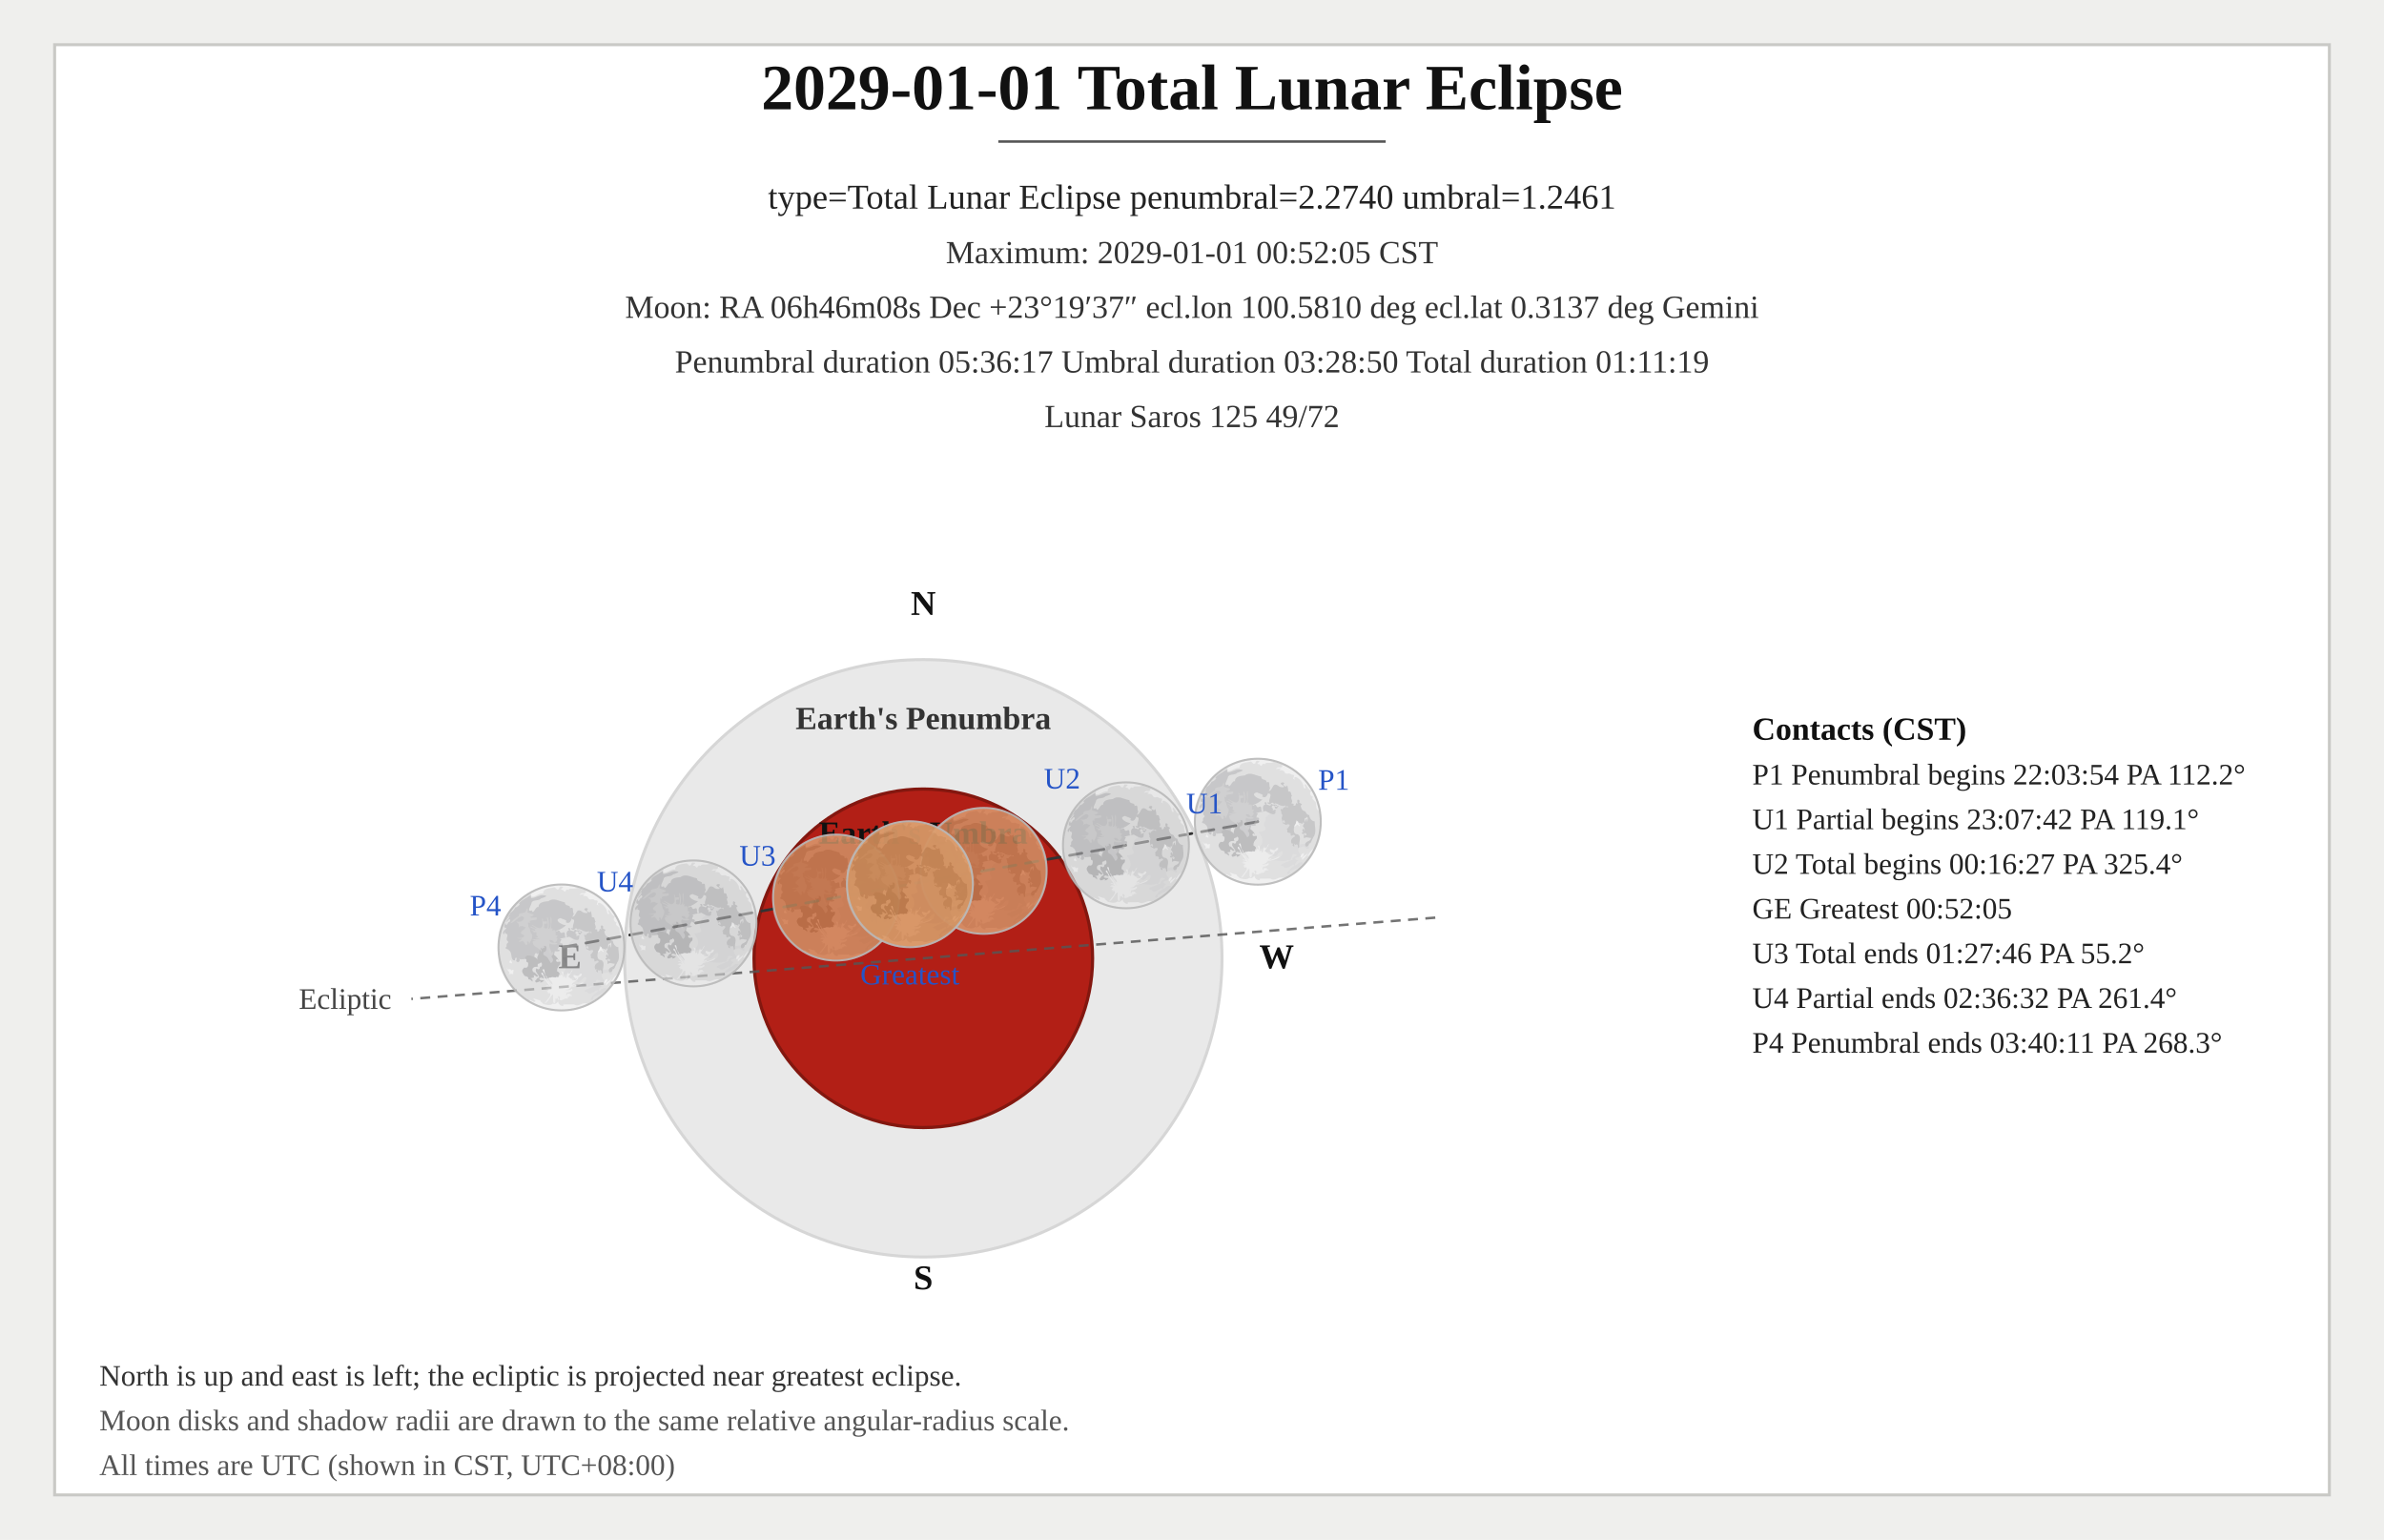
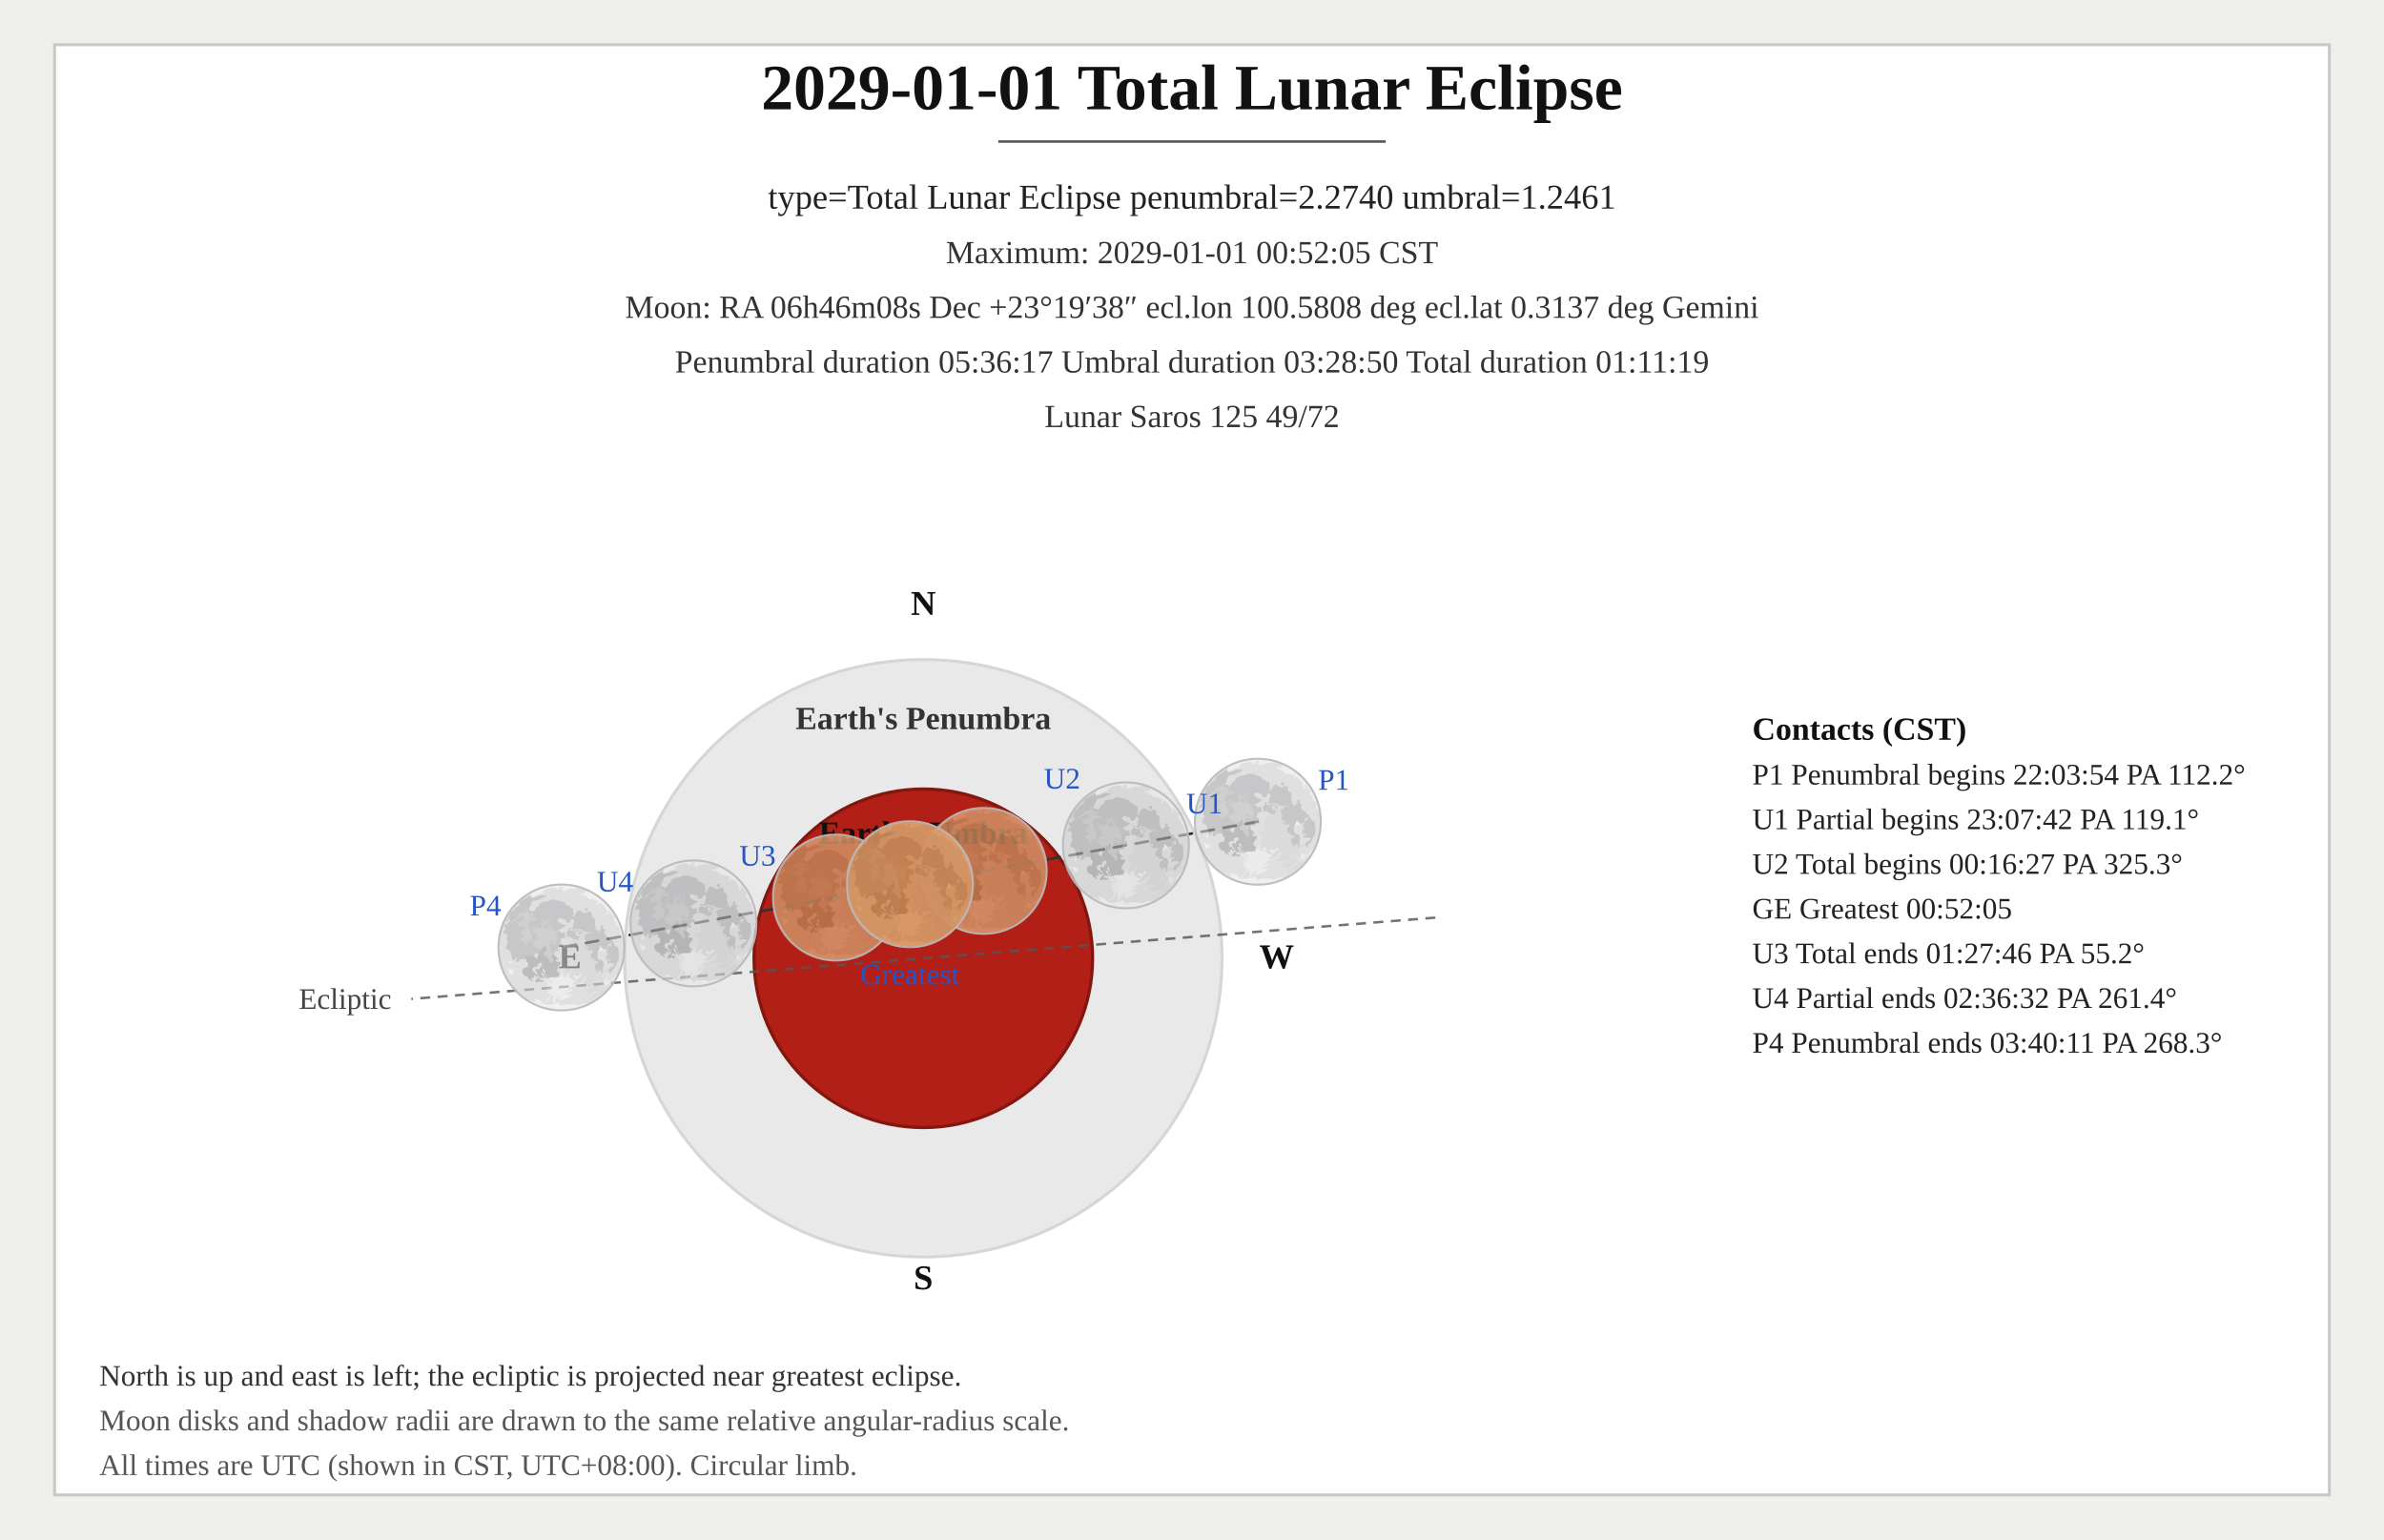
<svg xmlns="http://www.w3.org/2000/svg" width="960" height="620" viewBox="0 0 960 620">
  <defs>
    <symbol id="le-moon" viewBox="32.3 29.56 686 686">
      <ellipse cx="376.79" cy="372.19" rx="343.77" ry="337.2" fill="#d1d1d2" />
      <path d="m600.34,514.65c-22.16,21.41 34.41,42.64-7.59,51.61-22.35,4.73-12.07,16.74 5.03,15.45-12.85,4.96-34.43,44.65-8.06,21.81 10.19,-15.56 50.67,-13.6 22.18,4.86-15.54,18.68-41.36,24.36-63.63,33.82 10.85,22.1-29.61,20.26-6.85,.1 8.22,-12.16 18.38,-21.22 30.8,-28.17 7.9,-30.1-42.8,34.04-57.56,1.36-45.11,-5.94 33.33,-27.84 49.99,-36.39-7.68,-20.14 44.44,-22.46 11.59,-28.93-20.94,-11.34-7.91,40.7-37.21,32.05-31.28,13.88-63.22,-5.64-93.21,5.68 23.3,-12.4 67.59,-17.02 63.98,-53.53-25.62,-3.77-29.05,44.1-55.83,21.37-11.72,5.36-4.04,-27.04-25,-15.44-23.18,.47-10.84,-21.73-10.6,-28.63-14.76,5.76-44.68,18.79-27.2,-9.8 20.03,-25.77 2.41,-52.7-11.31,-73.47 12.78,-5.39 49.84,-1.59 32.39,-29.87-12.84,-21.3 10.88,-27.67 4.71,-49.06 23.06,-26.72 64.3,-35.96 74.37,-74.64 26.29,-15.26 59.64,9.36 40.25,38.95-21.14,40.84 27.32,62.87 30.89,97.82 5.18,29.78 28.72,58.86 41.4,84.59 22.78,-6.56 54.68,-8.45 49.36,24.72-14.62,5.92-23.02,-22.72-42.19,-8-3.31,.65-8.02,-1.33-10.68,1.76z" fill="#c4c4c7" />
      <path d="m344.82,282.03c19.67,-3.05 50.62,-22.82 54.93,-31.15-16.55,2.1-73.12,-28.31-28.78,-38.23 12.08,7.86 41.81,10.92 27.17,21.93 30.2,19.16 33.03,-27.5 44.71,-44.68-10.41,-16.61 3.71,-41.5-20.14,-31.56 1.34,-22.79-27.95,-5.62-28.68,-31.82-31.27,-4.65-59.58,-28.09-89.52,-6.18-24.02,2.29-54.73,5.42-53.96,32.16-16.66,-7.46-28.18,47.29-36.73,17.74-32.55,12.43-.04,-30.68-.71,-42.87 9.95,-16.65 36.62,-5.99 51.36,-21.75 14.71,-5.27 48.6,-14.39 12.23,-17.47-23.57,-2.92-42.86,15.85-65.78,15.31-6.88,-12.53 4.5,-22.17-15.7,-8.63-16.22,12.47-49.51,25.53-51.97,42.18 18.86,-10.29-13.77,22.71-18.31,15.83-11.66,19-11.16,18.98-30,32.65.63,13.16-29.59,35.33-21,40.4 4.08,-11.82 31.48,-39.49 13.23,-10.23-11.45,11.07-22.07,30.17-3.15,10.55 11.47,-20.23 18.45,8.49 3.15,8.67-4.99,8.67-15.03,27.09-15.43,4.45-10.21,7.36-12,31.89 3.53,25.98-1.07,10.84-27.27,19.13-14.3,35.94 11.18,-9.5 6.49,-28.24 9.56,-4.24 27.35,5.18-8.14,28.47 14.89,43.54 1.31,10.96-12.26,6.15-8.29,25.61-19.15,18.61 13.64,12.88 10.91,21.55 22.99,9.63 6.23,58.8 34.06,55.02-1.4,-24.25 17.79,-13.96 6.11,.87 7.4,21.34 31.36,.4 13.56,-14.89 6.85,9.2 15.15,11.23 16.13,7.9 9.47,3.85 34.73,-11.33 25.64,11.72 14.45,15.23 60.39,38.79 61.13,25.69-.68,-19.03 10.09,-11.15 18.03,-19.07 17.9,-1.9 2.49,27.39-4.37,27.95-4.63,17.03-13.37,8.77-18.6,3.43-5.48,12.24 26.55,15.21-3.24,12.29-1.56,18.3 33.53,-18.35 44.74,-25.38 24.99,-21.86 53.75,-45.52 58.31,-80.29 16.42,4 42.59,-2.21 13.64,-10.33 9.82,-8.3 8.92,-32.76 23.04,-10.63 10.31,-14.3 7.83,-24.08-7.55,-21.89-3.71,-15.34 17.71,-22.14-2.83,-23.67 18.19,-7.16 29.49,-5.89 52.3,-12.08 14.49,7.97 50.17,31.82 54.15,6.11-6.84,-12.19 16.62,-13.73-8.73,-13.1-7.57,12.24-12.05,-8.89 2.48,-5.86-26.95,1.66-10.77,-30.58 2.33,-10.95-6.46,13.38 13.7,15.88 15.27,2.84 10.45,-5.35-2.09,-18.85-3.19,-2.69-13.73,4.44-16.96,-14.75-.99,-2.71-.25,-19.53-17.25,.63-32.16,-14.73-1.7,19.87-8.15,8.01-24.78,6.12 5.21,-22.57-23.68,-11.01-3.93,-2.15-17.95,5.91-17.78,20.84-12.9,37.18-22.95,15.03 2.46,-38.76-27.72,-21.03-15.86,3.5-4.83,-23.27-26.93,-8.89zm-92.68,122.96c-12.08,7.8-1.89,43.58-15.76,23.32-19.13,3.33-.61,-42.36 6.19,-18.37 1.66,-3.78 5.83,-5.23 9.57,-4.95z" fill="#8d8d90" />
      <path d="m177.15,431.37c16.52,7.29-2.62,20.1 17.4,21.47-.28,15.74 1.52,35-21.76,29.18-13.87,13.27-14.94,22.21-3.37,37.26 4.49,17.2 27.63,3.9 26.4,27.14 12.51,-.28 15.63,7.61 22.3,12.55-.66,-11.96 1.35,-13.72-11.65,-18.38 4.82,-3.52 28.75,.93 16.7,-15.56 13.09,-5.72 13.85,16.36 25.6,2.4-13.11,-11.29-18.46,-21.79-27.95,-20.96-14.52,-26.51 13.08,-30.27 28.82,-30.57-11.38,-5.37-1.41,-20.67 7.5,-15.91 7.8,-24.78 24.79,23.25 1.89,17.25-.75,18.73-13.84,18.44-19.26,9.07-15.37,19.61 16.42,32.38 13.96,51.8-13.14,-4.27-15.34,17.92-20.69,12.89-3.3,32.39 36.82,-10.85 26.86,13.26 9.42,-2.55 13.62,-2.51 20.57,-13.39-19.34,1.96-36.4,-4.75-16.96,-14.64 1.43,.49 36.72,12.75 32.42,5.06 16.04,-5.45 41.24,-8.68 47.52,-5.2 2.42,-11.17 21.37,10.65 16.22,-12.16 15.26,-7.3-4.36,-22.5-7.86,-20.96-2.02,-13.46 3.84,-26.26 17.09,-37.84 4.37,-21.05-.6,-14.45-16.22,-13.68-16.97,-6.64 4.02,-26.2 4.8,-6.11 9.04,-15.33-48.35,-49.68-27.21,-37.65-36.73,16.84-16.56,-64.08-56.23,-43.37-22.97,11.64-16.69,36.95-23.75,54.01-14,2.68 3.97,35.99-11.25,14.67-10.03,-10.57-56.93,-31.4-61.9,-1.63z" fill="#6e6e73" />
      <path d="m432.85,205.91c26.37,.2 18.55,-52.43 53.27,-29.69 10.67,13.12 51.24,12.08 20.09,-4.37-20.91,-13.57 18.51,-19.07 12.39,-6.35-13.96,3.23 10.96,27.51 17.02,7.8 1.67,11.93 6.09,20.06 5.22,34.98 21,-3.1 11.65,14.43 20.94,23.78-14.69,10.34 10.89,27.62-4.35,39.27 4.81,6.15 19.53,-2.22 10.81,12.25 22.58,9.86 6.8,-24.27 25.69,-7.96-7.42,-14.96-3.87,-34.67 10.09,-15.56-14.62,16.23 26.7,10.51 4.37,25.33 4.34,17.28 7.85,27.2 24.89,30.57 5.12,7.67 7.12,18.37 22.27,21.08.62,15.21 15.09,35.23 29.76,33.46-1.15,25.06 12.03,60.04-7.05,86.06-8.4,12.42-14.59,41.19-23.58,33.19.66,18.74-23.86,26.98-21.5,5.21 5.38,-20.19 27.65,-11.71 32.52,-33.59-16.32,.07-25.54,-9.25-38.29,2.04-3.59,-8.3-1.45,-30.77 6.87,-21.9-16.57,11.74 22.39,5.47-2.11,-7.93-15.76,18.31-26.97,-10.46-4.57,-2.35-23.09,-9.87 2.39,-35.01 1.13,-8.21 10.22,-15.64-16.71,-25.5-5.84,-31.26 6.7,-13.93 21.02,-57.65 19.56,-18.17 8.66,-8.26 4.9,-39.36-3.39,-21.66-20.54,-2.77 2.07,38.03-20.5,24.3 8.34,18.62-17.02,-4.12-23.58,3.11-.89,-14.28-17.23,-20.97-10.17,-.51-15.13,14.65-23.67,63.45 7.25,62.31 25.89,14.39 3.55,45.01 9.34,69.56-14.6,20.55 2.23,-27.62-22.78,-11.41-17.2,-25.6 7.9,24.54-13.02,3.55-6.77,-4.71 14.22,-17.27-4.37,-9.61-13.37,-19.6 3.22,-35.65 17.14,-40.12-8.21,-24.63-25.11,15.38-24.38,-16.99-10.27,-6.41-22.87,2.03-17.22,-20.61-19.47,5.28 36.25,-31.76-1.59,-28.72-4.06,8.57-18.53,-4.24-26.16,-6.9 4.86,-14.56 14.84,14.21 13.79,-8.92-13.06,-22.49-11.54,21.37-15.71,-8.97-7.85,-14.22 11.77,-21.74-5.25,-35.57 9.44,-2.25-15.74,-31.77 6.99,-20.96 2.78,-7.2 14.45,-19.09 29.69,-10.48 6.03,-16.49-19.72,4.48-13.35,-11.71-24.56,15.52-55.95,-26.58-61.76,-3.14-.62,-11.92-10.56,-16.77-20.22,-2.8-11.82,.9-26.6,-14.97-4.58,-8.88-7.37,-18.3 20.68,-49.19-5.46,-49.2-1.3,-4.25-3.51,-9.2-.31,-13.35z" fill="#8b8b8e" />
      <path d="m328.32,596.48c-18.18,-25.27-39.92,-47.98-51.68,-77.34-7.81,-22.48-19.26,-1.34-1.44,5.65 5.35,23.26 39.36,62.68 44.7,67.11-6.61,-19.42-51.66,-12.24-14.25,-6.96 34.57,15.21-41.5,-3.72-.99,10.4-4.2,-1.71-29.63,-.74-5.6,4.34 24.38,2.42-20.16,15.32 6.67,17.16-15.87,14.67 14.04,-3.79 7.85,8.13 12.8,6.92-31.44,46.86-28.52,53.49 20.27,-9.82 31.54,-45.27 44.49,-50.06 3,15.34-4.03,43.79 7.28,49.55 12.28,-6.31-1.41,-47.08 13.58,-22.56-3.07,-25.18 16.42,24.64 9.8,-4.46-15.2,-24.89 19.78,-10.13 3.2,4.62 13.58,13.39 24.19,-8.25 41.5,-4.85 17.78,-7.39-10.97,-12.37 12.29,-8.03-7.42,-12.84 35.24,2.76 7.74,-11.97.63,-11.56-13.28,-.42-16.5,-7.11-3.06,15.84-13.26,11.96-3.68,-5.59-2.6,-4.39-32.49,.66-7.75,-2.96 15.56,9.53 53.23,-13.32 32.23,-16.95-2.31,12.22-54.51,5.81-18.45,3.66 16.79,-5.41 11.47,-16.53 27.45,-15.76 16.61,-2.94 58.2,-15.15 54.73,-24.95-17.57,11.16-63.33,29.06-69.55,20.63 18.22,5.63 40.66,-18.57 8.99,-5.22-5.38,-13.2 42.67,-25.31 33.36,-42.52 19.53,3.8 30.17,-29.75 8.63,-15.6-7.6,25.35-37.86,-12.27-33.17,13.74 7.4,2.98 11.28,19.08 18.14,6.78 2.01,17.62-30.84,17.33-27.94,4.85-11.24,.17-10.18,-11.36-21.49,-10.67 11.4,-7.24 40.01,-61.63 18.01,-29.6-2.8,15.56-20.25,18.01-16.23,4.76-8.68,10.83-8.71,52.53-18.52,20.59-21.75,23.83 3.13,-27.85-13.03,-23.06-16.46,-20.36 15.98,36.25-6.69,14.18-9.55,13.61-15.96,16.51-26.39,14.62-4.5,7.89-22.94,-6.93-30.34,3.77-27.36,-4.97 17.64,29.73 6.86,25.25 17.59,34.22-29.04,-16.72-28.43,-33.38-16.48,-5.3-6.19,-52.29-22.98,-36.28 12.25,20.85 21.32,45.83 34.48,67.24 14.42,12.01 26.57,34.15 5.88,9.14-7.63,-10.17-25.65,-29.2-8.37,-6.32 8.54,10.28 18.86,20.51 24.12,32.57z" fill="#f2f2f3" />
      <path d="m78.28,480.13c3.67,26.5 14.4,-1.26 25.24,17.71 19.82,-13.48 5.65,10.83 9.35,20.95-11.84,-5.81-24.82,.34-29.36,2.39 23.89,-13.39-9.46,-20.16-5.24,-41.05zm16.59,-42.79c10.51,12.52 19.81,30.1-.87,17.47-11.01,4.18 8.25,-13.79.87,-17.47zM508.16,61.57c66.87,27.44 124.69,76.74 161.57,138.98-21.69,9.51-33.64,-53.17-40.43,-24.41 16.19,17.44-5.29,23.14-6.01,-.31-1.49,-19.9-39.64,-58.49-49.71,-42.3 8.61,26.55-6.2,-7.19-6.72,11.44-.22,-16.69 18.88,-28.65-9.24,-29.17-15.02,-14.91-28.15,7.08-38.45,-16.1-8.6,-14.65-40.2,1.12-17.73,-16.76-14.85,-1.58-42.32,10.18-16.48,-6.15 12.49,1.06 27.45,2.43 23.2,-15.23zM210.24,76.89C286.45,35.06 378.79,23.19 462.75,46.43 445.94,59.61 419.32,43.32 413.82,59.62 392.72,47.24 402.4,84.92 383.55,59.32c-30.9,-.91 19.9,-17.58-7.65,-17.84-14.9,-5.41-12.72,20.38-16.19,12.77-9.25,13.18-16.5,-16.18-28.84,-7.59-22.72,3.82-57.03,4.83-55.06,32.59-23.69,-5.19-47.35,23.87-65.23,15.63 1.16,-5.94.52,-12.07-.35,-18zM712.58,314.44C705.4,275.7 692.92,236.78 670.84,204.05c-16.77,3.34-13,27.79 5.16,32.92-14.65,18.38 20.4,18.03 16.28,41.56 1.43,14.3 2.29,33.14 20.3,35.91zm-33.2,205.98c-4.18,4.95-26.15,46.36-34.14,37.3 11.01,-12.04 18.18,-31.02 34.14,-37.3zm-55.58,35.82c-20.44,32.5-21.93,-10.81 2.82,-11.74.19,4.11-1.49,7.96-2.82,11.74zm24.7,-22.23c4.14,20.49-42.03,25.88-30.57,46.05 12.17,-12.22 30.73,-27.02 30.57,-46.05zm-451.76,127.33c95.3,58.49 219.22,65.19 320.9,19.21-28.84,-15.79-46.28,20.26-73.89,1.96-18.49,.39-40.07,.56-58.55,.59 7.13,20.15-33.2,-.6-26.59,-16.59-9.53,6.89-14.96,18.95-29.78,11.86-13.92,12.89-39.26,6.15-53.44,1.25-3.38,-7.39-19.53,-13.04-14.9,-19.45-15.71,1.25-56.46,-23.78-27.18,2.32-3.97,20.03-28.05,-12.8-36.57,-1.16zM604.89,391.92c-14.03,-4.73-3.31,-33.12-21.83,-16.59 4.07,11.36-23.87,30.45.87,20.09 8.58,-21.08 18.86,14.92 20.96,-3.49z" fill="#fbfbfc" />
      <path d="m318.45,271.4c-.15,-20.92 6.69,-51.3-.28,-66.48-7.89,19.84 10.11,65.31-15.49,66.64 7.92,-16.9 2.96,-66.98-6.34,-63.63 1.23,17.58 17.8,79.02-16.7,56.77 7.37,-7.86-9.64,-26.22 14.81,-20.92 12.27,-29.11-27.76,1.33-19.49,-23.21-13.98,-23.54 6.75,33.21-7.32,40.2-12.22,22.77-51.19,-17.87-53.99,-9.45 9.27,5.11 42.62,26.75 13.8,16.98-14.73,-11.29-39.35,-13.19-11.16,-1.09 17.76,5.24 26.04,20.51.96,11.28-18.99,-2.06 26.37,8.62-.94,14.63 15.41,-2.85 30.01,-10.81 21.33,13.15 18.83,11.17 5.99,10.38-4.47,15.71 10.34,5.65 45.22,-5.02 16.48,4.22-9.39,5.82-53.67,-3.47-22.02,6.68 27.44,6.78-16.52,-4.54-7.49,16.31 4.24,25.23 39.79,23.93 45.64,49.38 6.92,-14-17.33,-39.18 4.26,-18.25 9.3,-10.61 16.25,2.57 10.77,-16.33 21.35,-3.28 12.99,38.56-2.06,33.21-7.7,17.21 5.7,20.06 12.85,23.88 13.15,8.61 27.89,43.31 26.36,36.44 17.01,-8.43 12.89,-25.76 1.51,-36.75 18.73,-5.38 6.07,-42.36 2.81,-14.44.41,-13.96-24.15,-48.81-8.35,-54.85 14.44,9.92 62.92,2.73 23.09,-5.76-18.61,10.46-42.88,-21.79-10.33,-11.84 14.35,21.63 21.34,6.06 27.49,-7.92-20.49,-9.22 16.81,-16.7-10.28,-20.14-2.36,-2.89 6.71,-32.17-13.16,-26.64-13.87,9.24 5.64,-23.15-12.33,-7.77z" fill="#a8a7aa" fill-opacity=".87" />
      <path d="m216.27,302.84c-16.91,-14.65-6.61,-33.19-21.45,-42.42 2.73,-16.88-10.61,-28.83 9.94,-20.7-15.42,-27.79 52.63,-4.22 33.19,-32.17-8.32,4.19-53,4.15-24.3,-4.27 31.84,-14.07-19.62,-13.66-24.58,-23.64 5.7,-10.61 1.37,-32.49-4.21,-10.48-5.54,24.87-45.67,6.82-41.89,32.59-14.41,5.15-49.49,37.21-42.27,38.95 22.17,-6.38 57.01,-56.88 71.46,-29.44-6.04,23.48-30.87,22.97-44.16,20.56 14.28,8.66 20.4,17.59 13.17,32.69 6.14,-4.35 16.86,-17.78 13.77,-.5 1.92,-21.87 15.57,3.51 26.28,-3.61-4.2,18.69-49.06,29.19-12.04,43.7 20.28,25.1-69.34,13.3-21.84,20.14 38.12,-3.46-25.86,20.07 5.55,16.56 19.8,-18.4 26.06,36.43 37.26,11.99-9.15,-20.88 10.81,-14.91 9.06,1.35 7.77,-16.13 19.5,-32.41 17.05,-51.29z" fill="#a8a7aa" fill-opacity=".87" />
      <ellipse cx="374.15" cy="373.46" rx="350.79" ry="347.28" fill="#cdcdcd" fill-opacity=".43" />
    </symbol>
  </defs>
  <rect width="100%" height="100%" fill="#efefed" />
  <rect x="22" y="18" width="916.000" height="584.000" fill="#ffffff" stroke="#c9c9c6" stroke-width="1.2" />
  <text x="480.000" y="44" fill="#111111" font-family="Georgia, 'Times New Roman', serif" font-size="26" font-weight="700" text-anchor="middle">2029-01-01 Total Lunar Eclipse</text>
  <line x1="402.000" y1="57" x2="558.000" y2="57" stroke="#555" stroke-width="1" />
  <text x="480.000" y="84.000" fill="#222" font-family="Georgia, 'Times New Roman', serif" font-size="14" text-anchor="middle">type=Total Lunar Eclipse  penumbral=2.2740  umbral=1.2461</text>
  <text x="480.000" y="106.000" fill="#333" font-family="Georgia, 'Times New Roman', serif" font-size="13" text-anchor="middle">Maximum: 2029-01-01 00:52:05 CST</text>
-   <text x="480.000" y="128.000" fill="#333" font-family="Georgia, 'Times New Roman', serif" font-size="13" text-anchor="middle">Moon: RA 06h46m08s  Dec +23°19′37″  ecl.lon 100.5810 deg  ecl.lat 0.3137 deg  Gemini</text>
+   <text x="480.000" y="128.000" fill="#333" font-family="Georgia, 'Times New Roman', serif" font-size="13" text-anchor="middle">Moon: RA 06h46m08s  Dec +23°19′38″  ecl.lon 100.5808 deg  ecl.lat 0.3137 deg  Gemini</text>
  <text x="480.000" y="150.000" fill="#333" font-family="Georgia, 'Times New Roman', serif" font-size="13" text-anchor="middle">Penumbral duration 05:36:17   Umbral duration 03:28:50   Total duration 01:11:19</text>
  <text x="480.000" y="172.000" fill="#333" font-family="Georgia, 'Times New Roman', serif" font-size="13" text-anchor="middle">Lunar Saros 125  49/72</text>
  <circle cx="371.800" cy="385.900" r="120.285" fill="#e9e9e9" stroke="#d6d6d6" stroke-width="1.2" />
-   <circle cx="371.800" cy="385.900" r="68.157" fill="#b21f16" stroke="#83170f" stroke-width="1.3" />
+   <circle cx="371.800" cy="385.900" r="68.156" fill="#b21f16" stroke="#83170f" stroke-width="1.3" />
  <text x="371.800" y="293.615" fill="#333" font-family="Georgia, 'Times New Roman', serif" font-size="13" font-weight="700" text-anchor="middle">Earth's Penumbra</text>
-   <text x="371.800" y="339.743" fill="#111" font-family="Georgia, 'Times New Roman', serif" font-size="13" font-weight="700" text-anchor="middle">Earth's Umbra</text>
+   <text x="371.800" y="339.744" fill="#111" font-family="Georgia, 'Times New Roman', serif" font-size="13" font-weight="700" text-anchor="middle">Earth's Umbra</text>
  <text x="371.800" y="247.615" fill="#111" font-family="Georgia, 'Times New Roman', serif" font-size="14" font-weight="700" text-anchor="middle">N</text>
  <text x="229.515" y="389.900" fill="#111" font-family="Georgia, 'Times New Roman', serif" font-size="14" font-weight="700" text-anchor="middle">E</text>
  <text x="514.085" y="389.900" fill="#111" font-family="Georgia, 'Times New Roman', serif" font-size="14" font-weight="700" text-anchor="middle">W</text>
  <text x="371.800" y="519.185" fill="#111" font-family="Georgia, 'Times New Roman', serif" font-size="14" font-weight="700" text-anchor="middle">S</text>
  <line x1="577.964" y1="369.538" x2="165.636" y2="402.262" stroke="#555" stroke-width="1" stroke-dasharray="4 3" opacity="0.82" />
  <text x="157.636" y="406.262" fill="#444" font-family="Georgia, 'Times New Roman', serif" font-size="12" text-anchor="end">Ecliptic</text>
-   <path d="M 506.502 330.901 L 498.182 332.387 L 489.860 333.875 L 481.537 335.364 L 473.213 336.854 L 464.888 338.345 L 456.562 339.837 L 453.398 340.404 L 448.234 341.331 L 439.905 342.825 L 431.575 344.321 L 423.243 345.817 L 414.910 347.315 L 406.576 348.815 L 398.240 350.315 L 396.113 350.698 L 389.902 351.818 L 381.563 353.323 L 373.223 354.831 L 366.394 356.068 L 364.885 356.342 L 356.548 357.852 L 348.211 359.362 L 339.872 360.871 L 336.648 361.455 L 331.532 362.380 L 323.190 363.891 L 314.846 365.402 L 306.500 366.915 L 298.153 368.428 L 289.805 369.943 L 281.456 371.460 L 279.257 371.859 L 273.106 372.977 L 264.754 374.496 L 256.401 376.016 L 248.047 377.537 L 239.692 379.059 L 231.336 380.583 L 226.081 381.541" fill="none" stroke="#333333" stroke-width="1.1" stroke-dasharray="5 4" stroke-linecap="round" stroke-linejoin="round" />
+   <path d="M 506.504 330.906 L 498.184 332.392 L 489.862 333.880 L 481.540 335.369 L 473.216 336.860 L 464.891 338.351 L 456.565 339.844 L 453.402 340.411 L 448.238 341.337 L 439.909 342.832 L 431.580 344.328 L 423.249 345.825 L 414.918 347.324 L 406.585 348.823 L 398.251 350.324 L 396.125 350.707 L 389.916 351.826 L 381.580 353.329 L 373.242 354.833 L 366.414 356.065 L 364.904 356.338 L 356.564 357.844 L 348.223 359.352 L 339.881 360.860 L 336.655 361.444 L 331.538 362.370 L 323.194 363.881 L 314.849 365.394 L 306.503 366.907 L 298.155 368.422 L 289.807 369.937 L 281.457 371.454 L 279.258 371.854 L 273.106 372.972 L 264.755 374.491 L 256.402 376.012 L 248.048 377.533 L 239.693 379.056 L 231.336 380.579 L 226.081 381.538" fill="none" stroke="#333333" stroke-width="1.1" stroke-dasharray="5 4" stroke-linecap="round" stroke-linejoin="round" />
  <g class="event-moon">
-     <use href="#le-moon" x="481.145" y="305.543" width="50.715" height="50.715" opacity="0.64" />
-     <circle cx="506.502" cy="330.901" r="25.357" fill="none" stroke="#b9b9b9" stroke-width="0.8" opacity="0.9" />
+     <use href="#le-moon" x="481.147" y="305.548" width="50.715" height="50.715" opacity="0.64" />
+     <circle cx="506.504" cy="330.906" r="25.357" fill="none" stroke="#b9b9b9" stroke-width="0.8" opacity="0.9" />
  </g>
  <g class="event-moon">
-     <use href="#le-moon" x="428.041" y="315.047" width="50.715" height="50.715" opacity="0.64" />
-     <circle cx="453.398" cy="340.404" r="25.357" fill="none" stroke="#b9b9b9" stroke-width="0.8" opacity="0.9" />
+     <use href="#le-moon" x="428.044" y="315.053" width="50.715" height="50.715" opacity="0.64" />
+     <circle cx="453.402" cy="340.411" r="25.357" fill="none" stroke="#b9b9b9" stroke-width="0.8" opacity="0.9" />
  </g>
  <g class="event-moon">
-     <use href="#le-moon" x="370.755" y="325.341" width="50.715" height="50.715" opacity="0.64" />
-     <circle cx="396.113" cy="350.698" r="25.357" fill="#d66f1f" opacity="0.46" />
-     <circle cx="396.113" cy="350.698" r="25.357" fill="none" stroke="#b9b9b9" stroke-width="0.8" opacity="0.9" />
+     <use href="#le-moon" x="370.768" y="325.350" width="50.715" height="50.715" opacity="0.64" />
+     <circle cx="396.125" cy="350.707" r="25.357" fill="#d66f1f" opacity="0.46" />
+     <circle cx="396.125" cy="350.707" r="25.357" fill="none" stroke="#b9b9b9" stroke-width="0.8" opacity="0.9" />
  </g>
  <g class="event-moon">
-     <use href="#le-moon" x="311.290" y="336.097" width="50.715" height="50.715" opacity="0.64" />
-     <circle cx="336.648" cy="361.455" r="25.357" fill="#d66f1f" opacity="0.46" />
-     <circle cx="336.648" cy="361.455" r="25.357" fill="none" stroke="#b9b9b9" stroke-width="0.8" opacity="0.9" />
+     <use href="#le-moon" x="311.298" y="336.087" width="50.715" height="50.715" opacity="0.64" />
+     <circle cx="336.655" cy="361.444" r="25.357" fill="#d66f1f" opacity="0.46" />
+     <circle cx="336.655" cy="361.444" r="25.357" fill="none" stroke="#b9b9b9" stroke-width="0.8" opacity="0.9" />
  </g>
  <g class="event-moon">
-     <use href="#le-moon" x="253.899" y="346.502" width="50.715" height="50.715" opacity="0.64" />
-     <circle cx="279.257" cy="371.859" r="25.357" fill="none" stroke="#b9b9b9" stroke-width="0.8" opacity="0.9" />
+     <use href="#le-moon" x="253.900" y="346.497" width="50.715" height="50.715" opacity="0.64" />
+     <circle cx="279.258" cy="371.854" r="25.357" fill="none" stroke="#b9b9b9" stroke-width="0.8" opacity="0.9" />
  </g>
  <g class="event-moon">
-     <use href="#le-moon" x="200.723" y="356.184" width="50.715" height="50.715" opacity="0.64" />
-     <circle cx="226.081" cy="381.541" r="25.357" fill="none" stroke="#b9b9b9" stroke-width="0.8" opacity="0.9" />
+     <use href="#le-moon" x="200.723" y="356.181" width="50.715" height="50.715" opacity="0.64" />
+     <circle cx="226.081" cy="381.538" r="25.357" fill="none" stroke="#b9b9b9" stroke-width="0.8" opacity="0.9" />
  </g>
  <g class="event-moon">
-     <use href="#le-moon" x="341.037" y="330.711" width="50.715" height="50.715" opacity="0.90" />
-     <circle cx="366.394" cy="356.068" r="25.357" fill="#d66f1f" opacity="0.58" />
-     <circle cx="366.394" cy="356.068" r="25.357" fill="none" stroke="#b9b9b9" stroke-width="0.8" opacity="0.9" />
+     <use href="#le-moon" x="341.056" y="330.708" width="50.715" height="50.715" opacity="0.90" />
+     <circle cx="366.414" cy="356.065" r="25.357" fill="#d66f1f" opacity="0.58" />
+     <circle cx="366.414" cy="356.065" r="25.357" fill="none" stroke="#b9b9b9" stroke-width="0.8" opacity="0.9" />
  </g>
-   <text x="530.760" y="318.026" fill="#2554c7" font-family="Georgia, 'Times New Roman', serif" font-size="12" text-anchor="start">P1</text>
-   <text x="477.656" y="327.529" fill="#2554c7" font-family="Georgia, 'Times New Roman', serif" font-size="12" text-anchor="start">U1</text>
-   <text x="420.370" y="317.537" fill="#2554c7" font-family="Georgia, 'Times New Roman', serif" font-size="12" text-anchor="start">U2</text>
-   <text x="366.394" y="396.425" fill="#2554c7" font-family="Georgia, 'Times New Roman', serif" font-size="12" text-anchor="middle">Greatest</text>
-   <text x="312.390" y="348.580" fill="#2554c7" font-family="Georgia, 'Times New Roman', serif" font-size="12" text-anchor="end">U3</text>
-   <text x="254.999" y="358.984" fill="#2554c7" font-family="Georgia, 'Times New Roman', serif" font-size="12" text-anchor="end">U4</text>
-   <text x="201.823" y="368.666" fill="#2554c7" font-family="Georgia, 'Times New Roman', serif" font-size="12" text-anchor="end">P4</text>
+   <text x="530.762" y="318.030" fill="#2554c7" font-family="Georgia, 'Times New Roman', serif" font-size="12" text-anchor="start">P1</text>
+   <text x="477.659" y="327.536" fill="#2554c7" font-family="Georgia, 'Times New Roman', serif" font-size="12" text-anchor="start">U1</text>
+   <text x="420.383" y="317.546" fill="#2554c7" font-family="Georgia, 'Times New Roman', serif" font-size="12" text-anchor="start">U2</text>
+   <text x="366.414" y="396.423" fill="#2554c7" font-family="Georgia, 'Times New Roman', serif" font-size="12" text-anchor="middle">Greatest</text>
+   <text x="312.398" y="348.569" fill="#2554c7" font-family="Georgia, 'Times New Roman', serif" font-size="12" text-anchor="end">U3</text>
+   <text x="255.000" y="358.979" fill="#2554c7" font-family="Georgia, 'Times New Roman', serif" font-size="12" text-anchor="end">U4</text>
+   <text x="201.823" y="368.663" fill="#2554c7" font-family="Georgia, 'Times New Roman', serif" font-size="12" text-anchor="end">P4</text>
  <text x="705.600" y="297.900" fill="#111" font-family="Georgia, 'Times New Roman', serif" font-size="13" font-weight="700">Contacts (CST)</text>
  <text x="705.600" y="315.900" fill="#222" font-family="Georgia, 'Times New Roman', serif" font-size="12">P1 Penumbral begins  22:03:54  PA 112.2°</text>
  <text x="705.600" y="333.900" fill="#222" font-family="Georgia, 'Times New Roman', serif" font-size="12">U1 Partial begins  23:07:42  PA 119.1°</text>
-   <text x="705.600" y="351.900" fill="#222" font-family="Georgia, 'Times New Roman', serif" font-size="12">U2 Total begins  00:16:27  PA 325.4°</text>
+   <text x="705.600" y="351.900" fill="#222" font-family="Georgia, 'Times New Roman', serif" font-size="12">U2 Total begins  00:16:27  PA 325.3°</text>
  <text x="705.600" y="369.900" fill="#222" font-family="Georgia, 'Times New Roman', serif" font-size="12">GE Greatest  00:52:05</text>
  <text x="705.600" y="387.900" fill="#222" font-family="Georgia, 'Times New Roman', serif" font-size="12">U3 Total ends  01:27:46  PA 55.2°</text>
  <text x="705.600" y="405.900" fill="#222" font-family="Georgia, 'Times New Roman', serif" font-size="12">U4 Partial ends  02:36:32  PA 261.4°</text>
  <text x="705.600" y="423.900" fill="#222" font-family="Georgia, 'Times New Roman', serif" font-size="12">P4 Penumbral ends  03:40:11  PA 268.3°</text>
  <text x="40.000" y="558.000" fill="#333" font-family="Georgia, 'Times New Roman', serif" font-size="12">North is up and east is left; the ecliptic is projected near greatest eclipse.</text>
  <text x="40.000" y="576.000" fill="#555" font-family="Georgia, 'Times New Roman', serif" font-size="12">Moon disks and shadow radii are drawn to the same relative angular-radius scale.</text>
-   <text x="40.000" y="594.000" fill="#555" font-family="Georgia, 'Times New Roman', serif" font-size="12">All times are UTC (shown in CST, UTC+08:00)</text>
+   <text x="40.000" y="594.000" fill="#555" font-family="Georgia, 'Times New Roman', serif" font-size="12">All times are UTC (shown in CST, UTC+08:00). Circular limb.</text>
</svg>
